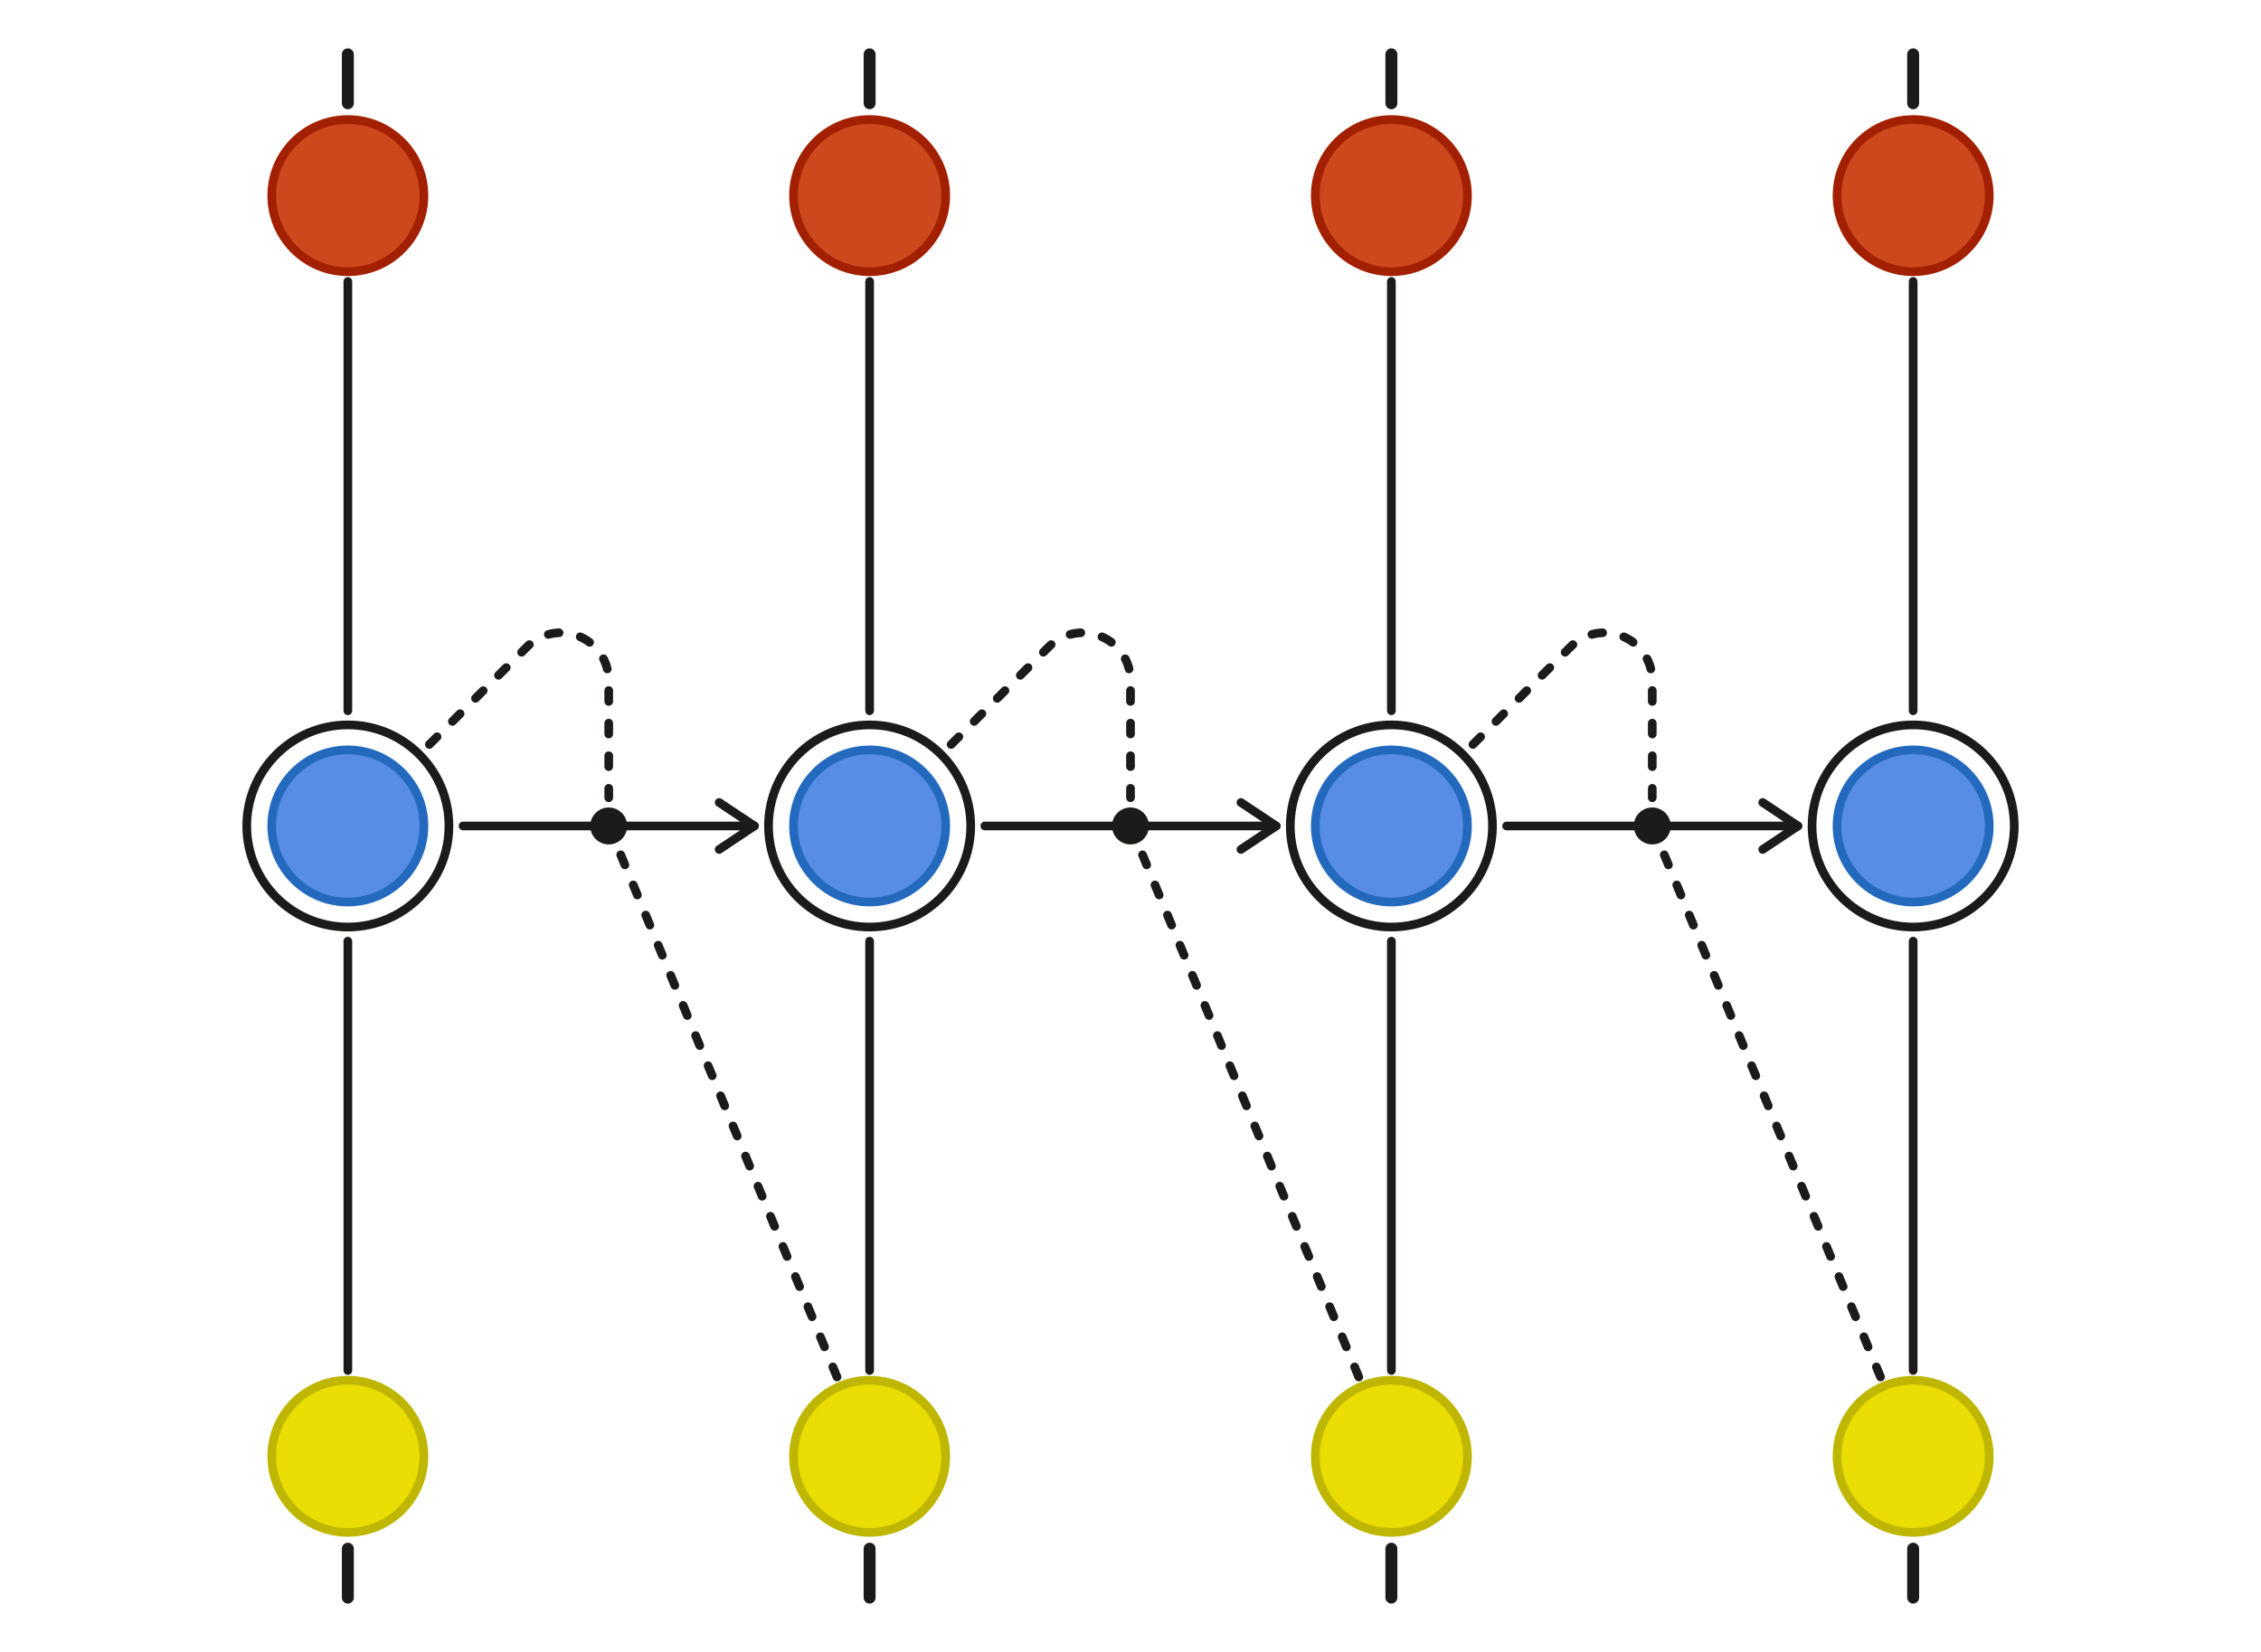
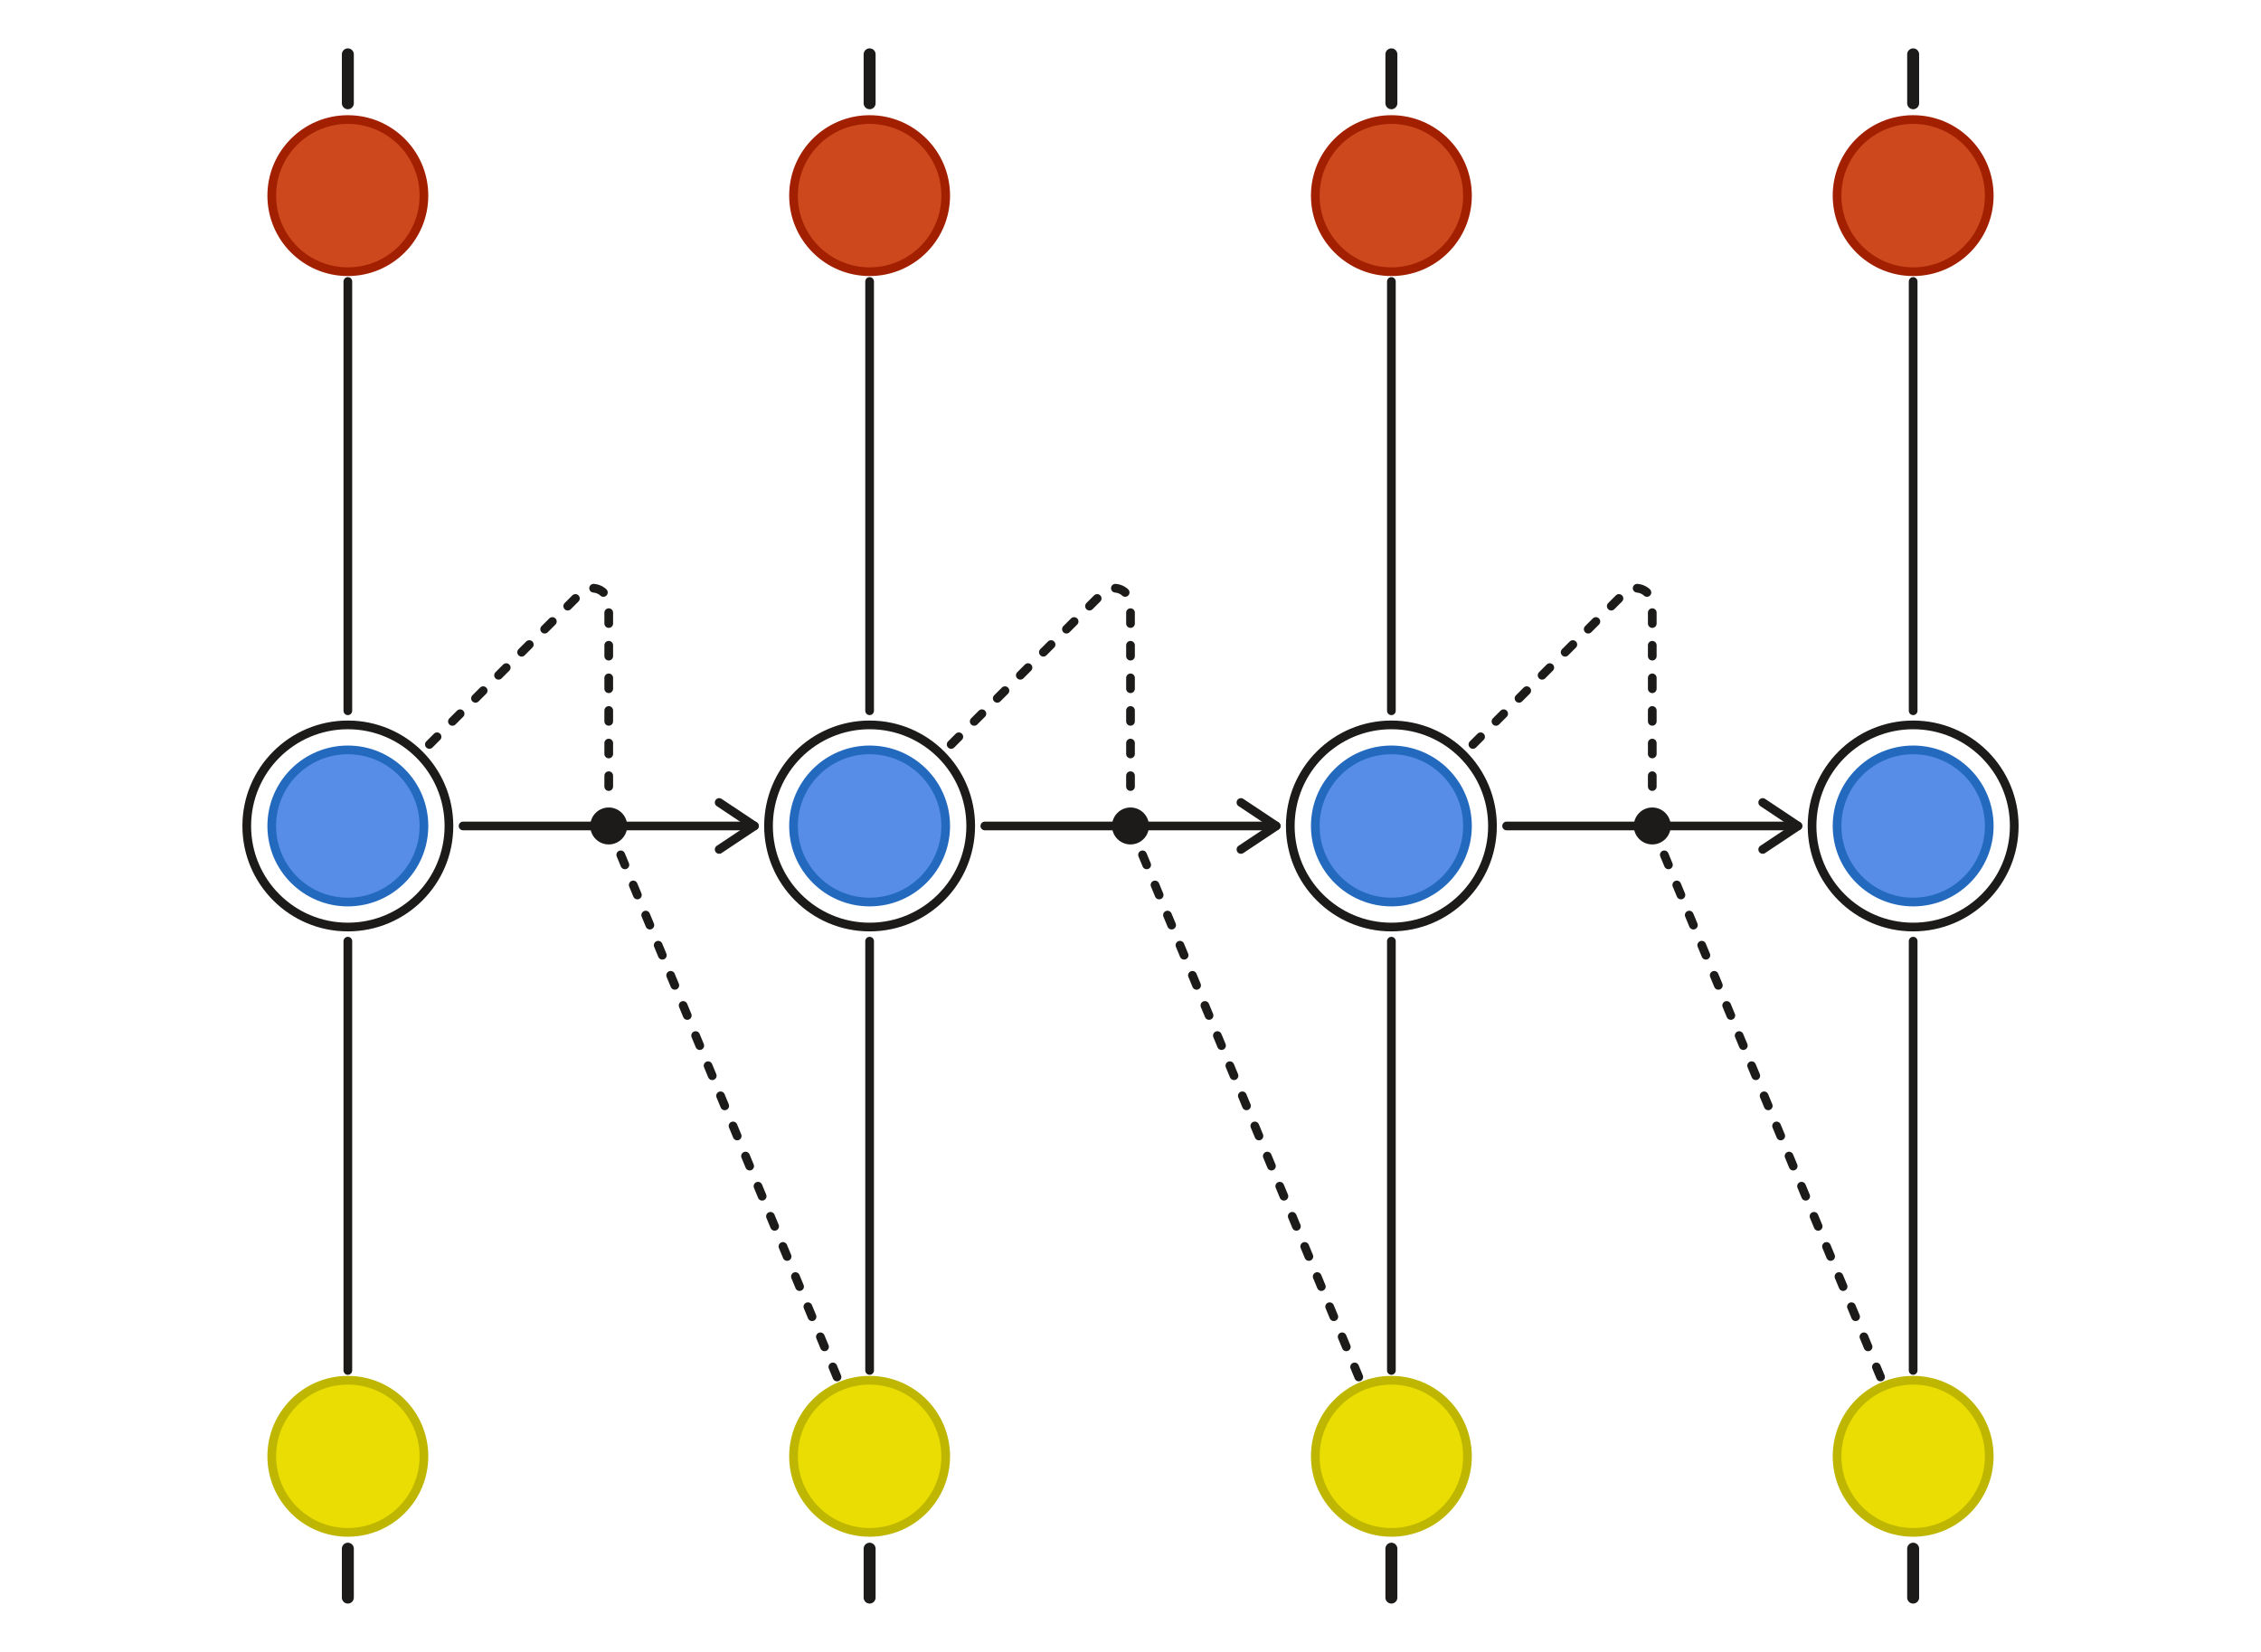
<svg xmlns="http://www.w3.org/2000/svg" viewBox="0 0 208 152" width="416" height="304" role="img">
  <defs>
    <marker id="arr-gru" viewBox="0 0 10 10" refX="8" refY="5" markerUnits="userSpaceOnUse" markerWidth="5.4" markerHeight="5.4" orient="auto-start-reverse">
      <path d="M2 1L8 5L2 9" fill="none" stroke="#1C1B19" stroke-width="1.481" stroke-linecap="round" stroke-linejoin="round" />
    </marker>
  </defs>
  <g fill="none" stroke="#1C1B19" stroke-width="0.8" stroke-linecap="round" stroke-linejoin="round">
    <line x1="32" y1="126.1" x2="32" y2="86.6" />
    <line x1="80" y1="126.1" x2="80" y2="86.6" />
    <line x1="128" y1="126.1" x2="128" y2="86.6" />
    <line x1="176" y1="126.1" x2="176" y2="86.6" />
    <line x1="32" y1="65.4" x2="32" y2="25.9" />
    <line x1="80" y1="65.4" x2="80" y2="25.9" />
    <line x1="128" y1="65.4" x2="128" y2="25.9" />
    <line x1="176" y1="65.4" x2="176" y2="25.9" />
  </g>
  <g fill="none" stroke="#1C1B19" stroke-width="0.8" stroke-linecap="round" stroke-linejoin="round" stroke-dasharray="1 2">
    <line x1="77" y1="126.7" x2="57" y2="78.4" />
-     <path d="M39.5,68.5 L48.4,59.6 A4.4,4.4 0 0 1 56,62.7 L56,73.4" />
+     <path d="M39.5,68.5 L53.4,54.6 A1.5,1.5 0 0 1 56,55.6 L56,73.4" />
    <line x1="125" y1="126.7" x2="105" y2="78.4" />
-     <path d="M87.5,68.5 L96.4,59.6 A4.4,4.4 0 0 1 104,62.7 L104,73.4" />
+     <path d="M87.5,68.5 L101.4,54.6 A1.5,1.5 0 0 1 104,55.6 L104,73.4" />
    <line x1="173" y1="126.7" x2="153" y2="78.4" />
-     <path d="M135.5,68.5 L144.4,59.6 A4.4,4.4 0 0 1 152,62.7 L152,73.4" />
+     <path d="M135.5,68.5 L149.4,54.6 A1.5,1.5 0 0 1 152,55.6 L152,73.4" />
  </g>
  <g fill="none" stroke="#1C1B19" stroke-width="0.8" stroke-linecap="round" stroke-linejoin="round">
    <line x1="42.6" y1="76" x2="69.4" y2="76" marker-end="url(#arr-gru)" />
    <line x1="90.6" y1="76" x2="117.4" y2="76" marker-end="url(#arr-gru)" />
    <line x1="138.6" y1="76" x2="165.4" y2="76" marker-end="url(#arr-gru)" />
  </g>
  <g fill="#1C1B19">
    <circle cx="56" cy="76" r="1.7" />
    <circle cx="104" cy="76" r="1.7" />
    <circle cx="152" cy="76" r="1.7" />
  </g>
  <circle cx="32" cy="134" r="7" fill="#E9DD03" stroke="#BEB600" stroke-width="0.8" />
  <g stroke="#1C1B19" stroke-width="1.1" stroke-linecap="round">
    <line x1="32" y1="142.5" x2="32" y2="147" />
  </g>
  <circle cx="80" cy="134" r="7" fill="#E9DD03" stroke="#BEB600" stroke-width="0.8" />
  <g stroke="#1C1B19" stroke-width="1.1" stroke-linecap="round">
    <line x1="80" y1="142.5" x2="80" y2="147" />
  </g>
  <circle cx="128" cy="134" r="7" fill="#E9DD03" stroke="#BEB600" stroke-width="0.8" />
  <g stroke="#1C1B19" stroke-width="1.1" stroke-linecap="round">
    <line x1="128" y1="142.5" x2="128" y2="147" />
  </g>
  <circle cx="176" cy="134" r="7" fill="#E9DD03" stroke="#BEB600" stroke-width="0.8" />
  <g stroke="#1C1B19" stroke-width="1.1" stroke-linecap="round">
    <line x1="176" y1="142.5" x2="176" y2="147" />
  </g>
  <circle cx="32" cy="76" r="7" fill="#578DE6" stroke="#236ABE" stroke-width="0.8" />
  <circle cx="32" cy="76" r="9.3" fill="none" stroke="#1C1B19" stroke-width="0.8" />
  <circle cx="80" cy="76" r="7" fill="#578DE6" stroke="#236ABE" stroke-width="0.8" />
  <circle cx="80" cy="76" r="9.3" fill="none" stroke="#1C1B19" stroke-width="0.8" />
  <circle cx="128" cy="76" r="7" fill="#578DE6" stroke="#236ABE" stroke-width="0.8" />
  <circle cx="128" cy="76" r="9.3" fill="none" stroke="#1C1B19" stroke-width="0.8" />
  <circle cx="176" cy="76" r="7" fill="#578DE6" stroke="#236ABE" stroke-width="0.8" />
  <circle cx="176" cy="76" r="9.3" fill="none" stroke="#1C1B19" stroke-width="0.8" />
  <circle cx="32" cy="18" r="7" fill="#CE481E" stroke="#A21F00" stroke-width="0.8" />
  <g stroke="#1C1B19" stroke-width="1.1" stroke-linecap="round">
    <line x1="32" y1="9.5" x2="32" y2="5" />
  </g>
  <circle cx="80" cy="18" r="7" fill="#CE481E" stroke="#A21F00" stroke-width="0.8" />
  <g stroke="#1C1B19" stroke-width="1.1" stroke-linecap="round">
    <line x1="80" y1="9.5" x2="80" y2="5" />
  </g>
  <circle cx="128" cy="18" r="7" fill="#CE481E" stroke="#A21F00" stroke-width="0.8" />
  <g stroke="#1C1B19" stroke-width="1.1" stroke-linecap="round">
    <line x1="128" y1="9.5" x2="128" y2="5" />
  </g>
  <circle cx="176" cy="18" r="7" fill="#CE481E" stroke="#A21F00" stroke-width="0.8" />
  <g stroke="#1C1B19" stroke-width="1.1" stroke-linecap="round">
    <line x1="176" y1="9.5" x2="176" y2="5" />
  </g>
</svg>
